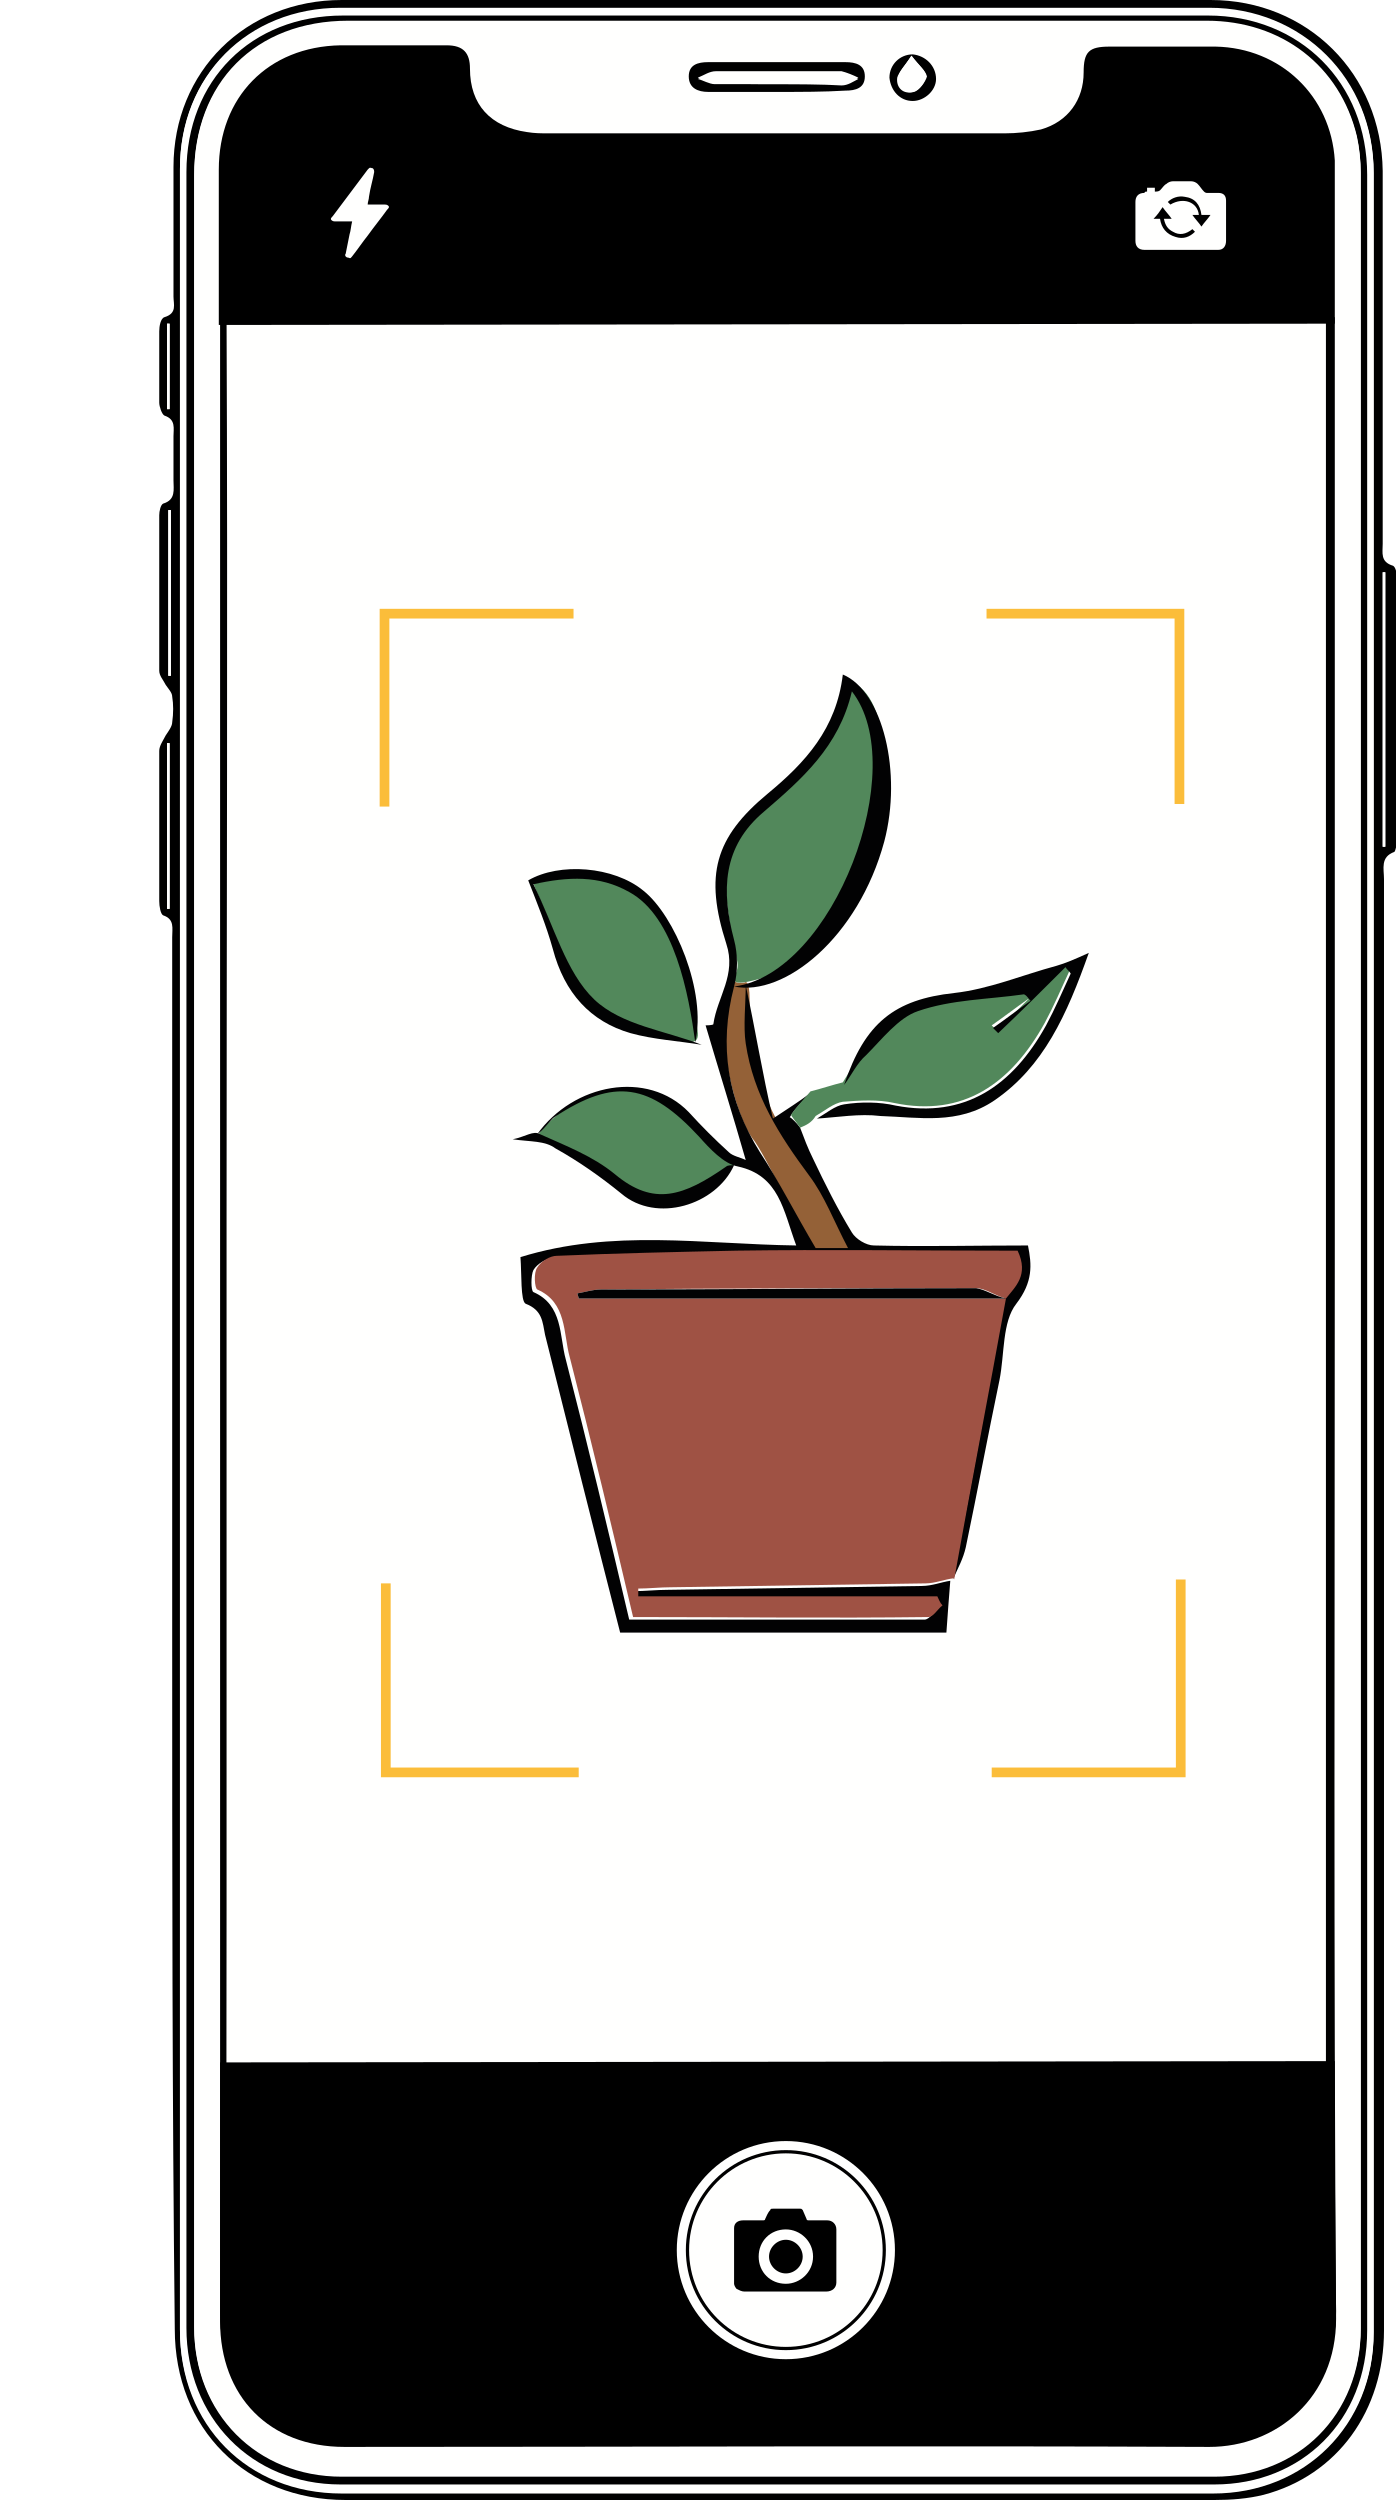
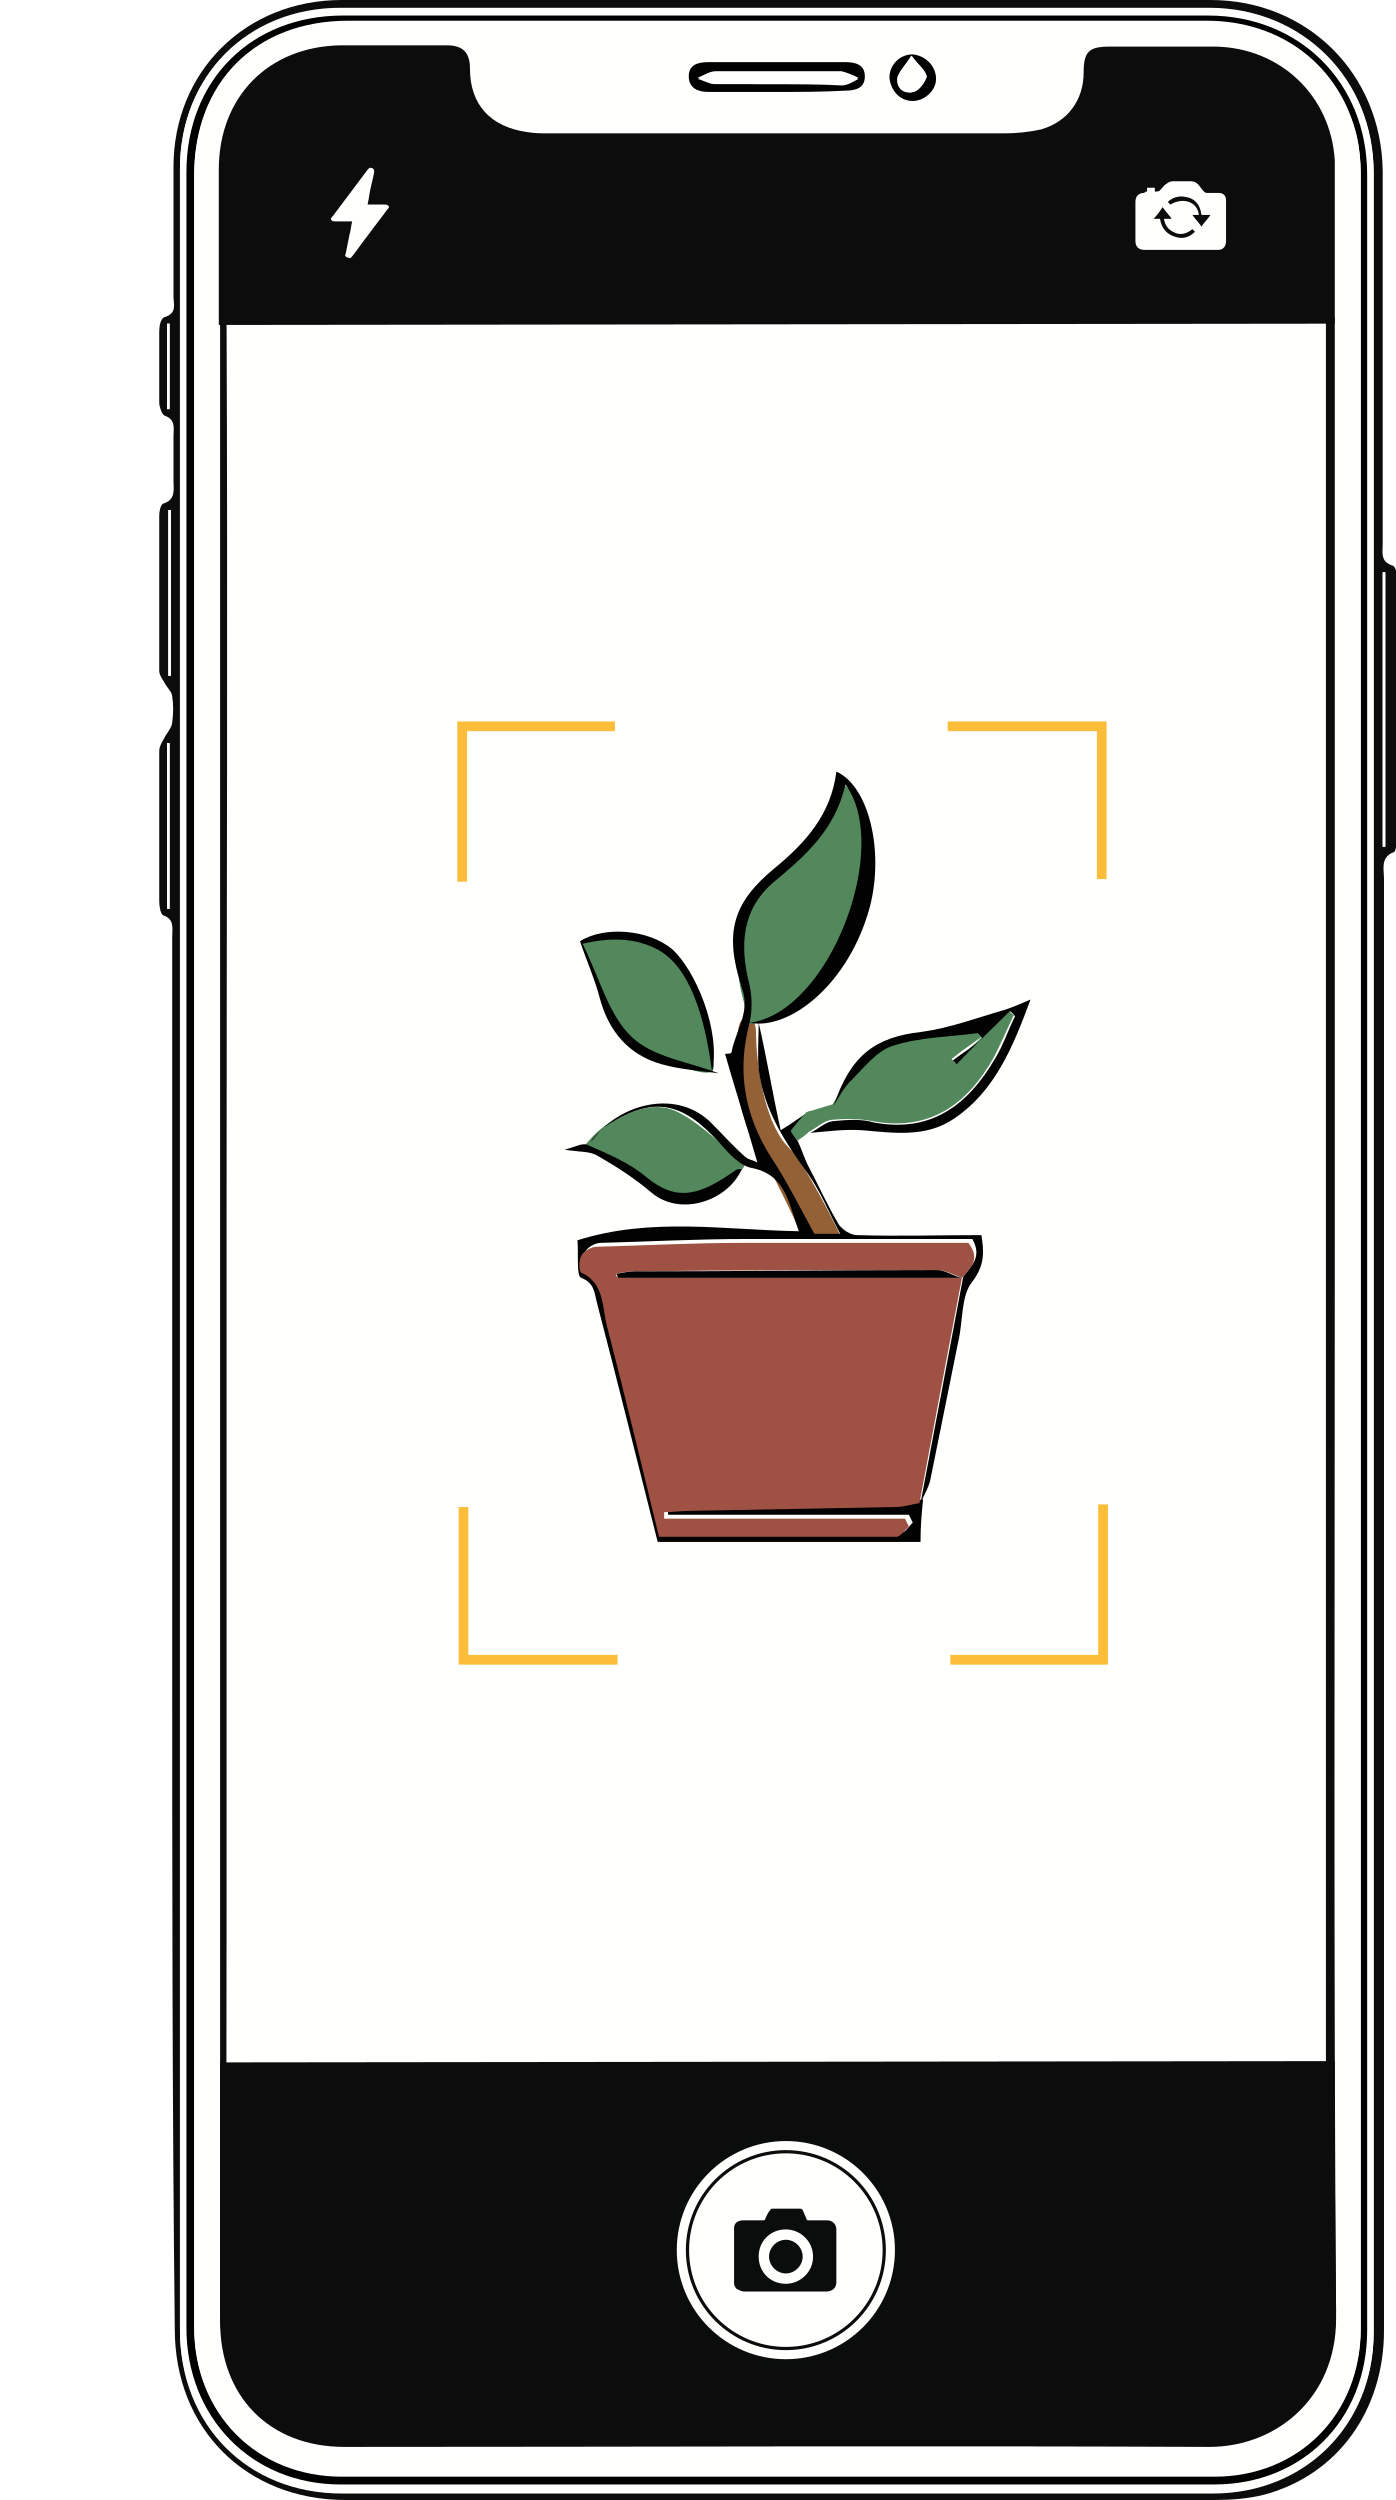
<svg xmlns="http://www.w3.org/2000/svg" version="1.1" x="0px" y="0px" viewBox="0 0 107.8 193.1" style="enable-background:new 0 0 107.8 193.1;" xml:space="preserve">
  <style type="text/css">
- 	.st0{fill:#FFFFFE;}
- 	.st1{fill:#946137;}
- 	.st2{fill:#52885B;}
- 	.st3{fill:#020203;}
- 	.st4{fill:#9F5244;}
- 	.st5{fill:#FFFFFE;stroke:#000000;stroke-width:0.75;stroke-miterlimit:10;}
- 	.st6{fill:none;stroke:#FBBD3A;stroke-width:0.75;stroke-miterlimit:10;}
- 	.st7{fill:#FFFFFE;stroke:#000000;stroke-width:0.25;stroke-miterlimit:10;}
+ 	.st0{fill:#0C0C0C;}
+ 	.st1{fill:#FFFFFE;}
+ 	.st2{fill:#946137;}
+ 	.st3{fill:#52885B;}
+ 	.st4{fill:#020203;}
+ 	.st5{fill:#9F5244;}
+ 	.st6{fill:#FFFFFE;stroke:#0B0C0C;stroke-width:0.75;stroke-miterlimit:10;}
+ 	.st7{fill:none;stroke:#FBBD3A;stroke-width:0.75;stroke-miterlimit:10;}
+ 	.st8{fill:#FFFFFE;stroke:#0B0C0C;stroke-width:0.25;stroke-miterlimit:10;}
+ 	.st9{fill:#0B0C0C;}
</style>
  <g id="Layer_2">
    <g>
-       <path d="M13.3,126.6c0-18.1,0-36.1,0-54.2c0-0.7,0.2-1.4-0.7-1.7c-0.2-0.1-0.3-0.7-0.3-1.1c0-3.9,0-7.8,0-11.6    c0-0.4,0.3-0.8,0.5-1.2c0.2-0.3,0.5-0.7,0.5-1c0.1-0.7,0.1-1.4,0-2c0-0.3-0.3-0.6-0.5-0.9c-0.2-0.4-0.5-0.7-0.5-1.1c0-4,0-8,0-12    c0-0.3,0.1-0.8,0.3-0.9c1-0.3,0.8-1.1,0.8-1.8c0-1.1,0-2.2,0-3.4c0-0.6,0.2-1.3-0.7-1.6c-0.2-0.1-0.4-0.7-0.4-1c0-1.8,0-3.7,0-5.5    c0-0.4,0.1-1,0.4-1.1c1-0.3,0.7-1,0.7-1.6c0-3.3,0-6.6,0-10c0-7.4,5.6-12.9,13-12.9c22.4,0,44.8,0,67.1,0    c7.5,0,13.2,5.7,13.3,13.2c0,9.6,0,19.2,0,28.8c0,0.7-0.2,1.4,0.8,1.7c0.2,0.1,0.3,0.6,0.3,0.9c0,6.8,0,13.5,0,20.3    c0,0.3-0.1,0.8-0.2,0.9c-1.1,0.4-0.8,1.3-0.8,2.1c0,37.4,0,74.7,0,112.1c0,6.2-3.6,11.2-9.3,12.7c-1.2,0.3-2.5,0.4-3.8,0.4    c-22.4,0-44.8,0-67.1,0c-7.7,0-13.2-5.5-13.2-13.2C13.3,162.1,13.3,144.4,13.3,126.6z M13.9,96.5c0,27.8,0,55.6,0,83.4    c0,7.3,5.3,12.6,12.5,12.6c22.4,0,44.8,0,67.3,0c7.1,0,12.4-5.3,12.4-12.4c0-55.6,0-111.2,0-166.8c0-7.2-5.5-12.7-12.7-12.7    c-22.4,0-44.8,0-67.1,0c-7.2,0-12.4,5.3-12.4,12.4C13.9,40.9,13.9,68.7,13.9,96.5z M107,44.2c-0.1,0-0.1,0-0.2,0    c0,7.1,0,14.1,0,21.2c0.1,0,0.1,0,0.2,0C107,58.3,107,51.2,107,44.2z M12.9,70.2c0.1,0,0.1,0,0.2,0c0-4.3,0-8.5,0-12.8    c-0.1,0-0.1,0-0.2,0C12.9,61.7,12.9,65.9,12.9,70.2z M13.2,39.4c-0.1,0-0.2,0-0.2,0c0,4.3,0,8.5,0,12.8c0.1,0,0.2,0,0.2,0    C13.2,47.9,13.2,43.7,13.2,39.4z M12.9,31.6c0.1,0,0.2,0,0.2,0c0-2.2,0-4.4,0-6.6c-0.1,0-0.2,0-0.2,0    C12.9,27.2,12.9,29.4,12.9,31.6z" />
-       <path class="st0" d="M13.9,96.5c0-27.8,0-55.6,0-83.4c0-7.2,5.2-12.4,12.4-12.4c22.4,0,44.8,0,67.1,0c7.2,0,12.7,5.5,12.7,12.7    c0,55.6,0,111.2,0,166.8c0,7.1-5.3,12.4-12.4,12.4c-22.4,0-44.8,0-67.3,0c-7.3,0-12.5-5.3-12.5-12.6    C13.9,152.1,13.9,124.3,13.9,96.5z M14.4,96.5c0,27.8,0,55.5,0,83.3c0,7,5,12.1,11.9,12.1c22.5,0,45,0,67.5,0    c6.9,0,11.8-5.1,11.8-11.9c0-55.5,0-111,0-166.5c0-7.1-5.2-12.3-12.3-12.3c-22.3,0-44.5,0-66.8,0c-7.1,0-12.1,5-12.1,12.1    C14.4,41,14.4,68.8,14.4,96.5z" />
-       <path class="st0" d="M107,44.2c0,7.1,0,14.1,0,21.2c-0.1,0-0.1,0-0.2,0c0-7.1,0-14.1,0-21.2C106.9,44.2,107,44.2,107,44.2z" />
-       <path class="st0" d="M12.9,70.2c0-4.3,0-8.5,0-12.8c0.1,0,0.1,0,0.2,0c0,4.3,0,8.5,0,12.8C13.1,70.2,13,70.2,12.9,70.2z" />
-       <path class="st0" d="M13.2,39.4c0,4.3,0,8.5,0,12.8c-0.1,0-0.2,0-0.2,0c0-4.3,0-8.5,0-12.8C13,39.4,13.1,39.4,13.2,39.4z" />
-       <path class="st0" d="M12.9,31.6c0-2.2,0-4.4,0-6.6c0.1,0,0.2,0,0.2,0c0,2.2,0,4.4,0,6.6C13.1,31.6,13,31.6,12.9,31.6z" />
+       <path class="st0" d="M13.3,126.6c0-18.1,0-36.1,0-54.2c0-0.7,0.2-1.4-0.7-1.7c-0.2-0.1-0.3-0.7-0.3-1.1c0-3.9,0-7.8,0-11.6    c0-0.4,0.3-0.8,0.5-1.2c0.2-0.3,0.5-0.7,0.5-1c0.1-0.7,0.1-1.4,0-2c0-0.3-0.3-0.6-0.5-0.9c-0.2-0.4-0.5-0.7-0.5-1.1c0-4,0-8,0-12    c0-0.3,0.1-0.8,0.3-0.9c1-0.3,0.8-1.1,0.8-1.8c0-1.1,0-2.2,0-3.4c0-0.6,0.2-1.3-0.7-1.6c-0.2-0.1-0.4-0.7-0.4-1c0-1.8,0-3.7,0-5.5    c0-0.4,0.1-1,0.4-1.1c1-0.3,0.7-1,0.7-1.6c0-3.3,0-6.6,0-10c0-7.4,5.6-12.9,13-12.9c22.4,0,44.8,0,67.1,0    c7.5,0,13.2,5.7,13.3,13.2c0,9.6,0,19.2,0,28.8c0,0.7-0.2,1.4,0.8,1.7c0.2,0.1,0.3,0.6,0.3,0.9c0,6.8,0,13.5,0,20.3    c0,0.3-0.1,0.8-0.2,0.9c-1.1,0.4-0.8,1.3-0.8,2.1c0,37.4,0,74.7,0,112.1c0,6.2-3.6,11.2-9.3,12.7c-1.2,0.3-2.5,0.4-3.8,0.4    c-22.4,0-44.8,0-67.1,0c-7.7,0-13.2-5.5-13.2-13.2C13.3,162.1,13.3,144.4,13.3,126.6z M13.9,96.5c0,27.8,0,55.6,0,83.4    c0,7.3,5.3,12.6,12.5,12.6c22.4,0,44.8,0,67.3,0c7.1,0,12.4-5.3,12.4-12.4c0-55.6,0-111.2,0-166.8c0-7.2-5.5-12.7-12.7-12.7    c-22.4,0-44.8,0-67.1,0c-7.2,0-12.4,5.3-12.4,12.4C13.9,40.9,13.9,68.7,13.9,96.5z M107,44.2c-0.1,0-0.1,0-0.2,0    c0,7.1,0,14.1,0,21.2c0.1,0,0.1,0,0.2,0C107,58.3,107,51.2,107,44.2z M12.9,70.2c0.1,0,0.1,0,0.2,0c0-4.3,0-8.5,0-12.8    c-0.1,0-0.1,0-0.2,0C12.9,61.7,12.9,65.9,12.9,70.2z M13.2,39.4c-0.1,0-0.2,0-0.2,0c0,4.3,0,8.5,0,12.8c0.1,0,0.2,0,0.2,0    C13.2,47.9,13.2,43.7,13.2,39.4z M12.9,31.6c0.1,0,0.2,0,0.2,0c0-2.2,0-4.4,0-6.6c-0.1,0-0.2,0-0.2,0    C12.9,27.2,12.9,29.4,12.9,31.6z" />
+       <path class="st1" d="M13.9,96.5c0-27.8,0-55.6,0-83.4c0-7.2,5.2-12.4,12.4-12.4c22.4,0,44.8,0,67.1,0c7.2,0,12.7,5.5,12.7,12.7    c0,55.6,0,111.2,0,166.8c0,7.1-5.3,12.4-12.4,12.4c-22.4,0-44.8,0-67.3,0c-7.3,0-12.5-5.3-12.5-12.6    C13.9,152.1,13.9,124.3,13.9,96.5z M14.4,96.5c0,27.8,0,55.5,0,83.3c0,7,5,12.1,11.9,12.1c22.5,0,45,0,67.5,0    c6.9,0,11.8-5.1,11.8-11.9c0-55.5,0-111,0-166.5c0-7.1-5.2-12.3-12.3-12.3c-22.3,0-44.5,0-66.8,0c-7.1,0-12.1,5-12.1,12.1    C14.4,41,14.4,68.8,14.4,96.5z" />
+       <path class="st1" d="M107,44.2c0,7.1,0,14.1,0,21.2c-0.1,0-0.1,0-0.2,0c0-7.1,0-14.1,0-21.2C106.9,44.2,107,44.2,107,44.2z" />
+       <path class="st1" d="M12.9,70.2c0-4.3,0-8.5,0-12.8c0.1,0,0.1,0,0.2,0c0,4.3,0,8.5,0,12.8C13.1,70.2,13,70.2,12.9,70.2z" />
+       <path class="st1" d="M13.2,39.4c0,4.3,0,8.5,0,12.8c-0.1,0-0.2,0-0.2,0c0-4.3,0-8.5,0-12.8C13,39.4,13.1,39.4,13.2,39.4z" />
+       <path class="st1" d="M12.9,31.6c0-2.2,0-4.4,0-6.6c0.1,0,0.2,0,0.2,0c0,2.2,0,4.4,0,6.6C13.1,31.6,13,31.6,12.9,31.6z" />
      <path d="M14.4,96.5c0-27.7,0-55.5,0-83.2c0-7.1,5-12.1,12.1-12.1c22.3,0,44.5,0,66.8,0c7.1,0,12.3,5.2,12.3,12.3    c0,55.5,0,111,0,166.5c0,6.9-5,11.9-11.8,11.9c-22.5,0-45,0-67.5,0c-6.9,0-11.9-5.2-11.9-12.1C14.4,152,14.4,124.3,14.4,96.5z     M15,96.5c0,27.8,0,55.5,0,83.3c0,6.6,4.8,11.5,11.4,11.5c22.5,0,44.9,0,67.4,0c6.5,0,11.3-4.8,11.3-11.4c0-55.5,0-111,0-166.5    c0-0.9-0.1-1.9-0.3-2.8c-1.3-5.4-5.8-8.8-11.6-8.9c-22.1,0-44.2,0-66.3,0C19.7,1.7,15,6.5,15,13.6C15,41.2,15,68.9,15,96.5z" />
-       <path class="st0" d="M15,96.5c0-27.7,0-55.3,0-83c0-7.1,4.7-11.9,11.9-11.9c22.1,0,44.2,0,66.3,0c5.8,0,10.3,3.5,11.6,8.9    c0.2,0.9,0.3,1.9,0.3,2.8c0,55.5,0,111,0,166.5c0,6.5-4.8,11.4-11.3,11.4c-22.5,0-44.9,0-67.4,0c-6.6,0-11.4-4.9-11.4-11.5    C15,152.1,15,124.3,15,96.5z M103.1,96.7c0-27.5,0-55.1,0-82.6c0-0.6,0-1.2,0-1.8c-0.3-5-4.2-8.7-9.2-8.8c-2.7,0-5.4,0-8.2,0    c-1.5,0-1.9,0.4-2,2c0,2.2-1.2,3.9-3.3,4.4c-0.9,0.2-1.9,0.3-2.8,0.3c-11.7,0-23.5,0-35.2,0c-0.6,0-1.1,0-1.7-0.1    c-2.8-0.3-4.4-2-4.4-4.9c0-1.3-0.5-1.8-1.8-1.8c-2.7,0-5.4,0-8.2,0c-5.6,0.1-9.4,4-9.4,9.6c0,55.5,0,111.1,0,166.6    c0,5.8,3.8,9.7,9.6,9.7c22.3,0,44.5,0,66.8,0c5.2,0,9.8-3.7,9.8-9.9C103,152.1,103.1,124.4,103.1,96.7z M60.1,7.1    c1.8,0,3.5,0,5.3,0c0.8,0,1.5-0.2,1.5-1.1c0-0.9-0.7-1.1-1.5-1.1c-3.5,0-7.1,0-10.6,0c-0.8,0-1.5,0.2-1.5,1.1    c0,0.9,0.7,1.2,1.5,1.2C56.5,7.1,58.3,7.1,60.1,7.1z M72.3,6.1c0-0.9-0.8-1.8-1.7-1.8c-1,0-1.9,0.7-1.8,1.8c0,1,0.8,1.7,1.8,1.8    C71.4,7.8,72.2,7,72.3,6.1z" />
-       <path d="M103.1,24.5c0,23.9,0,47.8,0,71.7c0,27.6-0.1,55.3,0.1,82.9c0,6.1-4.6,9.9-9.8,9.9c-22.3-0.1-44.5,0-66.8,0    c-5.8,0-9.6-3.9-9.6-9.7c0-51.5,0-103,0-154.5 M17.5,24.6c0.1,23.2,0,46.5,0,69.7c0,27.2,0,54.4,0,81.6c0,4.9,3.7,8.6,8.6,8.6    c22.6,0,45.2,0,67.7,0c4.9,0,8.6-3.7,8.6-8.5c0-54.3,0-108.7,0-163c0-5.2-3.7-8.8-9-8.8c-2.5,0-5,0-7.4,0c-1.5,0-1.7,0.2-1.7,1.6    c0,2.1-1,3.6-3,4.4c-1.1,0.4-2.4,0.6-3.6,0.6c-11.8,0-23.7,0-35.5,0c-0.8,0-1.5-0.1-2.3-0.2c-2.7-0.5-4.4-2.4-4.3-5.1    c0-1-0.4-1.4-1.4-1.4c-2.4,0-4.9,0.1-7.3,0c-5.1-0.1-9.5,3.2-9.4,9.2C17.5,17.1,17.5,20.9,17.5,24.6" />
+       <path class="st1" d="M15,96.5c0-27.7,0-55.3,0-83c0-7.1,4.7-11.9,11.9-11.9c22.1,0,44.2,0,66.3,0c5.8,0,10.3,3.5,11.6,8.9    c0.2,0.9,0.3,1.9,0.3,2.8c0,55.5,0,111,0,166.5c0,6.5-4.8,11.4-11.3,11.4c-22.5,0-44.9,0-67.4,0c-6.6,0-11.4-4.9-11.4-11.5    C15,152.1,15,124.3,15,96.5z M103.1,96.7c0-27.5,0-55.1,0-82.6c0-0.6,0-1.2,0-1.8c-0.3-5-4.2-8.7-9.2-8.8c-2.7,0-5.4,0-8.2,0    c-1.5,0-1.9,0.4-2,2c0,2.2-1.2,3.9-3.3,4.4c-0.9,0.2-1.9,0.3-2.8,0.3c-11.7,0-23.5,0-35.2,0c-0.6,0-1.1,0-1.7-0.1    c-2.8-0.3-4.4-2-4.4-4.9c0-1.3-0.5-1.8-1.8-1.8c-2.7,0-5.4,0-8.2,0c-5.6,0.1-9.4,4-9.4,9.6c0,55.5,0,111.1,0,166.6    c0,5.8,3.8,9.7,9.6,9.7c22.3,0,44.5,0,66.8,0c5.2,0,9.8-3.7,9.8-9.9C103,152.1,103.1,124.4,103.1,96.7z M60.1,7.1    c1.8,0,3.5,0,5.3,0c0.8,0,1.5-0.2,1.5-1.1c0-0.9-0.7-1.1-1.5-1.1c-3.5,0-7.1,0-10.6,0c-0.8,0-1.5,0.2-1.5,1.1    c0,0.9,0.7,1.2,1.5,1.2C56.5,7.1,58.3,7.1,60.1,7.1z M72.3,6.1c0-0.9-0.8-1.8-1.7-1.8c-1,0-1.9,0.7-1.8,1.8c0,1,0.8,1.7,1.8,1.8    C71.4,7.8,72.2,7,72.3,6.1z" />
+       <path class="st0" d="M103.1,24.5c0,23.9,0,47.8,0,71.7c0,27.6-0.1,55.3,0.1,82.9c0,6.1-4.6,9.9-9.8,9.9c-22.3-0.1-44.5,0-66.8,0    c-5.8,0-9.6-3.9-9.6-9.7c0-51.5,0-103,0-154.5 M17.5,24.6c0.1,23.2,0,46.5,0,69.7c0,27.2,0,54.4,0,81.6c0,4.9,3.7,8.6,8.6,8.6    c22.6,0,45.2,0,67.7,0c4.9,0,8.6-3.7,8.6-8.5c0-54.3,0-108.7,0-163c0-5.2-3.7-8.8-9-8.8c-2.5,0-5,0-7.4,0c-1.5,0-1.7,0.2-1.7,1.6    c0,2.1-1,3.6-3,4.4c-1.1,0.4-2.4,0.6-3.6,0.6c-11.8,0-23.7,0-35.5,0c-0.8,0-1.5-0.1-2.3-0.2c-2.7-0.5-4.4-2.4-4.3-5.1    c0-1-0.4-1.4-1.4-1.4c-2.4,0-4.9,0.1-7.3,0c-5.1-0.1-9.5,3.2-9.4,9.2C17.5,17.1,17.5,20.9,17.5,24.6" />
      <path d="M60.1,7.1c-1.8,0-3.6,0-5.4,0c-0.8,0-1.5-0.3-1.5-1.2c0-0.9,0.7-1.1,1.5-1.1c3.5,0,7.1,0,10.6,0c0.8,0,1.5,0.2,1.5,1.1    c0,0.9-0.7,1.1-1.5,1.1C63.6,7.1,61.9,7.1,60.1,7.1z M60,6.5c1.7,0,3.4,0,5,0c0.4,0,0.8-0.3,1.3-0.5c-0.4-0.2-0.9-0.4-1.3-0.5    c-3.2,0-6.5,0-9.7,0c-0.5,0-0.9,0.3-1.4,0.5c0.4,0.2,0.9,0.4,1.3,0.4C56.8,6.5,58.4,6.5,60,6.5z" />
      <path d="M72.3,6.1c0,0.9-0.9,1.7-1.8,1.7c-1,0-1.7-0.8-1.8-1.8c0-1,0.8-1.8,1.8-1.8C71.5,4.3,72.3,5.1,72.3,6.1z M70.4,4.3    c-0.5,0.8-1,1.2-1,1.7c-0.1,0.7,0.5,1.3,1.2,1.1c0.4-0.1,0.9-0.8,1-1.2C71.5,5.5,71,5.1,70.4,4.3z" />
-       <path class="st0" d="M17.6,96.1c0-27.5,0.1-55.1-0.1-82.6c0-6.1,4.4-9.5,9.4-9.3c2.4,0.1,4.9,0,7.3,0c1,0,1.4,0.3,1.4,1.4    c0,2.7,1.6,4.7,4.3,5.2c0.7,0.1,1.5,0.2,2.3,0.2c11.8,0,23.7,0,35.5,0c1.2,0,2.5-0.2,3.6-0.7c2-0.8,3-2.3,3-4.5    c0-1.5,0.2-1.6,1.7-1.6c2.5,0,5,0,7.4,0c5.3,0,9,3.7,9,9c0,55.4,0,110.9,0,166.3c0,4.9-3.7,8.6-8.6,8.6c-22.6,0-45.2,0-67.7,0    c-4.9,0-8.6-3.8-8.6-8.8C17.5,151.6,17.6,123.8,17.6,96.1z" />
-       <path class="st0" d="M60,6.5c-1.6,0-3.2,0-4.8,0c-0.4,0-0.9-0.3-1.3-0.4c0.5-0.2,0.9-0.5,1.4-0.5c3.2,0,6.5,0,9.7,0    c0.4,0,0.9,0.3,1.3,0.5c-0.4,0.2-0.8,0.5-1.3,0.5C63.3,6.5,61.6,6.5,60,6.5z" />
-       <path class="st0" d="M70.4,4.3c0.6,0.8,1.2,1.2,1.1,1.6c0,0.4-0.5,1.1-1,1.2c-0.7,0.2-1.3-0.3-1.2-1.1C69.4,5.6,69.9,5.1,70.4,4.3    z" />
+       <path class="st1" d="M17.6,96.1c0-27.5,0.1-55.1-0.1-82.6c0-6.1,4.4-9.5,9.4-9.3c2.4,0.1,4.9,0,7.3,0c1,0,1.4,0.3,1.4,1.4    c0,2.7,1.6,4.7,4.3,5.2c0.7,0.1,1.5,0.2,2.3,0.2c11.8,0,23.7,0,35.5,0c1.2,0,2.5-0.2,3.6-0.7c2-0.8,3-2.3,3-4.5    c0-1.5,0.2-1.6,1.7-1.6c2.5,0,5,0,7.4,0c5.3,0,9,3.7,9,9c0,55.4,0,110.9,0,166.3c0,4.9-3.7,8.6-8.6,8.6c-22.6,0-45.2,0-67.7,0    c-4.9,0-8.6-3.8-8.6-8.8C17.5,151.6,17.6,123.8,17.6,96.1z" />
+       <path class="st1" d="M60,6.5c-1.6,0-3.2,0-4.8,0c-0.4,0-0.9-0.3-1.3-0.4c0.5-0.2,0.9-0.5,1.4-0.5c3.2,0,6.5,0,9.7,0    c0.4,0,0.9,0.3,1.3,0.5c-0.4,0.2-0.8,0.5-1.3,0.5C63.3,6.5,61.6,6.5,60,6.5z" />
+       <path class="st1" d="M70.4,4.3c0.6,0.8,1.2,1.2,1.1,1.6c0,0.4-0.5,1.1-1,1.2c-0.7,0.2-1.3-0.3-1.2-1.1C69.4,5.6,69.9,5.1,70.4,4.3    z" />
    </g>
  </g>
  <g id="Layer_3">
-     <path d="M16.9,25.1c0-4,0-8,0-12c0-5.6,3.8-9.5,9.4-9.6c2.7,0,5.4,0,8.2,0c1.3,0,1.8,0.6,1.8,1.8c0,2.8,1.6,4.5,4.4,4.9   c0.6,0.1,1.1,0.1,1.7,0.1c11.7,0,23.5,0,35.2,0c0.9,0,1.9-0.1,2.8-0.3c2.1-0.6,3.3-2.3,3.3-4.4c0-1.6,0.4-2,2-2c2.7,0,5.4,0,8.2,0   c5,0.1,8.9,3.8,9.2,8.8c0,0.6,0,1.2,0,1.8c0,3.6,0,7.2,0,10.8" />
+     <path class="st0" d="M16.9,25.1c0-4,0-8,0-12c0-5.6,3.8-9.5,9.4-9.6c2.7,0,5.4,0,8.2,0c1.3,0,1.8,0.6,1.8,1.8   c0,2.8,1.6,4.5,4.4,4.9c0.6,0.1,1.1,0.1,1.7,0.1c11.7,0,23.5,0,35.2,0c0.9,0,1.9-0.1,2.8-0.3c2.1-0.6,3.3-2.3,3.3-4.4   c0-1.6,0.4-2,2-2c2.7,0,5.4,0,8.2,0c5,0.1,8.9,3.8,9.2,8.8c0,0.6,0,1.2,0,1.8c0,3.6,0,7.2,0,10.8" />
    <g>
-       <path class="st0" d="M27.2,17.1c-0.1,0-0.1,0-0.1,0c-0.4,0-0.8,0-1.2,0c-0.1,0-0.2,0-0.3-0.1c-0.1-0.1,0-0.2,0.1-0.3    c0.9-1.2,1.8-2.4,2.7-3.6c0,0,0.1-0.1,0.1-0.1c0.1-0.1,0.2,0,0.3,0c0.1,0.1,0.1,0.2,0.1,0.3c-0.1,0.6-0.3,1.2-0.4,1.9    c0,0.2-0.1,0.4-0.1,0.6c0.3,0,0.6,0,0.9,0c0.1,0,0.3,0,0.4,0c0.1,0,0.2,0,0.3,0.1c0.1,0.1,0,0.2-0.1,0.3c-0.5,0.7-1,1.3-1.5,2    c-0.4,0.5-0.8,1.1-1.2,1.6c-0.1,0.1-0.1,0.2-0.3,0.1c-0.2,0-0.3-0.2-0.2-0.3c0.1-0.5,0.2-1,0.3-1.5C27.1,17.8,27.1,17.5,27.2,17.1    z" />
+       <path class="st1" d="M27.2,17.1c-0.1,0-0.1,0-0.1,0c-0.4,0-0.8,0-1.2,0c-0.1,0-0.2,0-0.3-0.1c-0.1-0.1,0-0.2,0.1-0.3    c0.9-1.2,1.8-2.4,2.7-3.6c0,0,0.1-0.1,0.1-0.1c0.1-0.1,0.2,0,0.3,0c0.1,0.1,0.1,0.2,0.1,0.3c-0.1,0.6-0.3,1.2-0.4,1.9    c0,0.2-0.1,0.4-0.1,0.6c0.3,0,0.6,0,0.9,0c0.1,0,0.3,0,0.4,0c0.1,0,0.2,0,0.3,0.1c0.1,0.1,0,0.2-0.1,0.3c-0.5,0.7-1,1.3-1.5,2    c-0.4,0.5-0.8,1.1-1.2,1.6c-0.1,0.1-0.1,0.2-0.3,0.1c-0.2,0-0.3-0.2-0.2-0.3c0.1-0.5,0.2-1,0.3-1.5C27.1,17.8,27.1,17.5,27.2,17.1    z" />
    </g>
    <g>
-       <path class="st0" d="M88.6,14.8c0-0.1,0-0.2,0-0.3c0.2,0,0.4,0,0.6,0c0,0.1,0,0.2,0,0.3c0.1,0,0.3,0,0.4-0.1    c0.2-0.2,0.3-0.4,0.5-0.5c0.1-0.1,0.3-0.2,0.5-0.2c0.5,0,0.9,0,1.4,0c0.2,0,0.4,0.1,0.5,0.2c0.2,0.2,0.3,0.4,0.5,0.6    c0,0,0.1,0.1,0.2,0.1c0.3,0,0.6,0,0.9,0c0.4,0,0.6,0.2,0.6,0.6c0,1,0,2.1,0,3.1c0,0.4-0.2,0.7-0.6,0.7c-1.9,0-3.8,0-5.7,0    c-0.5,0-0.7-0.3-0.7-0.7c0-1,0-2,0-3c0-0.4,0.2-0.7,0.7-0.7C88.4,14.8,88.5,14.8,88.6,14.8z M92.8,16.6c-0.1-0.8-0.5-1.3-1.3-1.4    c-0.5-0.1-1,0.1-1.3,0.4c0.1,0.1,0.1,0.1,0.2,0.2c1-0.6,2.1-0.2,2.2,0.8c-0.2,0-0.3,0-0.5,0c0.2,0.3,0.5,0.6,0.7,0.9    c0.2-0.3,0.5-0.6,0.7-0.9C93.2,16.6,93,16.6,92.8,16.6z M90.5,16.9c-0.2-0.3-0.5-0.6-0.7-0.9c-0.2,0.3-0.4,0.6-0.7,0.9    c0.2,0,0.4,0,0.5,0c0.1,0.7,0.5,1.2,1.2,1.4c0.6,0.2,1.1,0,1.5-0.4c-0.1-0.1-0.1-0.1-0.2-0.2c-0.5,0.4-1,0.5-1.5,0.2    c-0.4-0.2-0.6-0.5-0.7-1C90.1,16.9,90.3,16.9,90.5,16.9z" />
+       <path class="st1" d="M88.6,14.8c0-0.1,0-0.2,0-0.3c0.2,0,0.4,0,0.6,0c0,0.1,0,0.2,0,0.3c0.1,0,0.3,0,0.4-0.1    c0.2-0.2,0.3-0.4,0.5-0.5c0.1-0.1,0.3-0.2,0.5-0.2c0.5,0,0.9,0,1.4,0c0.2,0,0.4,0.1,0.5,0.2c0.2,0.2,0.3,0.4,0.5,0.6    c0,0,0.1,0.1,0.2,0.1c0.3,0,0.6,0,0.9,0c0.4,0,0.6,0.2,0.6,0.6c0,1,0,2.1,0,3.1c0,0.4-0.2,0.7-0.6,0.7c-1.9,0-3.8,0-5.7,0    c-0.5,0-0.7-0.3-0.7-0.7c0-1,0-2,0-3c0-0.4,0.2-0.7,0.7-0.7C88.4,14.8,88.5,14.8,88.6,14.8z M92.8,16.6c-0.1-0.8-0.5-1.3-1.3-1.4    c-0.5-0.1-1,0.1-1.3,0.4c0.1,0.1,0.1,0.1,0.2,0.2c1-0.6,2.1-0.2,2.2,0.8c-0.2,0-0.3,0-0.5,0c0.2,0.3,0.5,0.6,0.7,0.9    c0.2-0.3,0.5-0.6,0.7-0.9C93.2,16.6,93,16.6,92.8,16.6z M90.5,16.9c-0.2-0.3-0.5-0.6-0.7-0.9c-0.2,0.3-0.4,0.6-0.7,0.9    c0.2,0,0.4,0,0.5,0c0.1,0.7,0.5,1.2,1.2,1.4c0.6,0.2,1.1,0,1.5-0.4c-0.1-0.1-0.1-0.1-0.2-0.2c-0.5,0.4-1,0.5-1.5,0.2    c-0.4-0.2-0.6-0.5-0.7-1C90.1,16.9,90.3,16.9,90.5,16.9z" />
    </g>
-     <path d="M0,165.9c0-0.3,0-0.5,0-0.8 M103.1,159.2c0,6.4,0,12.9,0.1,19.3c0,6.1-4.6,9.9-9.8,9.9c-22.3-0.1-44.5,0-66.8,0   c-5.8,0-9.6-3.9-9.6-9.7c0-6.5,0-12.9,0-19.4" />
+     <path class="st0" d="M0,165.9c0-0.3,0-0.5,0-0.8 M103.1,159.2c0,6.4,0,12.9,0.1,19.3c0,6.1-4.6,9.9-9.8,9.9   c-22.3-0.1-44.5,0-66.8,0c-5.8,0-9.6-3.9-9.6-9.7c0-6.5,0-12.9,0-19.4" />
  </g>
  <g id="Layer_1">
    <g>
-       <path class="st1" d="M62.2,95.9c0-0.2-3.1-6.8-4.1-8c-1-1.3-2.5-6.1-2.1-9.6c0.4-3.4,0.7-2.6,0.7-2.6s0,0.3,0.8,0.2    c0,0,0.4-0.4,0.4,1.3c0,1.7,0.5,8.8,3.7,11.2c2.1,3,4.5,8,4.5,8s-3.4,0.4-3.6,0C62.2,95.9,62.2,95.9,62.2,95.9z" />
-       <path class="st2" d="M41.6,87.7c-0.2,0,1.2-1.6,2.2-2.1c1-0.5,3.6-2.2,6.1-1.3c2.4,0.8,6.5,5,6.8,5.3c0.3,0.3-0.4,0.8-1.3,1.5    c-0.9,0.6-4.9,2.8-6.5,1.6C47.3,91.2,42.3,87.7,41.6,87.7z" />
+       <path class="st2" d="M61.8,95.2c0-0.2-2.5-5.4-3.3-6.5c-0.8-1-2-4.9-1.7-7.7c0.3-2.8,0.6-2.1,0.6-2.1s0,0.2,0.7,0.1    c0,0,0.3-0.3,0.3,1c0,1.3,0.4,7,2.9,9c1.7,2.4,3.6,6.4,3.6,6.4s-2.7,0.4-2.9,0C61.8,95.2,61.8,95.2,61.8,95.2z" />
+       <path class="st3" d="M45.2,88.5c-0.1,0,1-1.3,1.8-1.7c0.8-0.4,2.9-1.8,4.9-1.1s5.2,4,5.5,4.2s-0.3,0.7-1.1,1.2    c-0.7,0.5-4,2.3-5.2,1.3C49.8,91.4,45.8,88.6,45.2,88.5z" />
      <g>
-         <path class="st2" d="M59.7,75.3c0.2-0.1,5.2-2.1,7.2-7.8s2-13.2-0.9-14.7c0,0-1.8,4.1-3.3,5.6c-1.5,1.5-4.5,3.8-5.9,6.2     c-1.4,2.5-0.5,5.6-0.4,7.1c0.1,1.5,0.8,2.5,0.5,3.3C56.6,75.8,56.2,76.4,59.7,75.3z" />
-         <path class="st2" d="M42.6,67.8c0,0,3-1.4,6.1,0.6c3.1,2,4.7,7.7,5,10.2c0.2,1.4,1,2.7-2.8,1.3c-3.8-1.4-5.4-2.2-6.4-4.1     c-1-1.8-3-6.9-3.2-7.3c-0.2-0.4,0.1-0.6,0.1-0.6L42.6,67.8z" />
-         <path class="st3" d="M61.8,87.1c0.3,0.8,0.6,1.6,1,2.4c0.9,1.9,1.9,3.9,3,5.7c0.3,0.5,1.1,1,1.7,1c3.9,0.1,7.9,0,11.9,0     c0.3,1.5,0.4,2.8-0.9,4.5c-1.1,1.4-0.9,3.9-1.3,5.9c-0.9,4.3-1.7,8.6-2.6,12.9c-0.2,0.9-0.6,1.6-1,2.5c1.4-7.2,2.7-14.5,4-21.7     l-0.1,0.1c0.8-1,1.9-1.9,0.8-3.6c-0.3,0-0.6,0-1,0c-6.9,0-13.8-0.1-20.7,0c-4.6,0-9.3,0.2-13.9,0.4c-0.5,0-1.2,0.4-1.5,0.9     c-0.2,0.4-0.2,1.6,0,1.7c2.3,1,2,3.4,2.5,5.2c1.7,6.6,3.3,13.3,4.9,20.1c7.6,0,15.2,0,22.8,0c0.4,0,0.7-0.6,1.1-0.9     c-0.1-0.2-0.2-0.5-0.4-0.7c-7.7,0-15.4,0-23.1,0c0-0.2,0-0.4,0-0.6c0.8,0,1.7-0.1,2.5-0.1c6.6-0.1,13.1-0.2,19.7-0.3     c0.8,0,1.5-0.3,2.2-0.4c-0.1,1.3-0.2,2.5-0.3,4c-8.5,0-16.9,0-25.2,0c-2-7.8-3.9-15.4-5.8-23c-0.2-1-0.2-1.9-1.5-2.4     c-0.4-0.2-0.3-2.3-0.4-3.6c7.1-2.2,14.1-1,21.3-0.9c-1-2.7-1.3-5.4-4.5-6.1c-1.1-0.2-2.2-1.4-3-2.3c-3.8-4.1-6.5-4.6-11.2-1.5     c-0.2,0.1-0.9,1.1-1.3,1.3c2.8-3.9,8.5-5,11.7-1.7c1,1.1,2,2.1,3.1,3.1c0.3,0.3,0.9,0.4,1.3,0.6c-1-3.5-2.1-7-3.1-10.4     c0,0,0.6,0,0.6-0.1c0.3-2.1,1.8-3.8,1-6.2c-1.7-5.3-0.9-8.2,3.2-11.6c2.9-2.4,5.3-5,5.8-9.2c3.1,1.3,4.6,7.6,3.2,12.9     c-2,7.4-7.7,12-11.6,11.2c7.7-1,13.7-16.9,9.1-22.8c-1,4.3-3.9,6.8-6.8,9.3c-3.2,2.7-3.3,6.1-2.3,9.9c0.3,1.1,0.3,2.5,0,3.6     c-1.2,4.6-0.5,8.8,2,12.8c1.5,2.3,2.7,4.7,4.3,7.4c0.3,0,1,0,2.5,0c-1.1-2.1-1.8-4-3-5.6c-2.3-3.1-4.3-6.2-4.9-10.2     c-0.2-1.3,0-3.1,0-4.5c0.7,3.2,1.3,6.9,2.1,10.3c1.2-0.8,2-1.3,2.8-1.9c-0.5,0.6-1.1,1.1-1.5,1.8C61.1,86.3,61.6,86.8,61.8,87.1z     " />
-         <path class="st2" d="M61.8,87.1c-0.2-0.3-0.7-0.9-0.7-1c0.4-0.6,1-1.2,1.5-1.8c0.8-0.2,1.7-0.5,2.5-0.7c0.5-0.8,1-1.7,1.7-2.3     c1.3-1.2,2.5-2.9,4-3.4c2.6-0.8,5.5-0.9,8.2-1.3c0.2,0.2,0.3,0.4,0.5,0.5c-1,0.7-1.9,1.4-2.9,2.1c0.1,0.1,0.3,0.3,0.4,0.4     c1.7-1.7,3.4-3.4,5.2-5.1c0.1,0.2,0.3,0.3,0.4,0.5c-0.6,1.3-1.2,2.7-1.9,4c-2.6,4.7-6.3,7.3-11.6,6.2c-1.3-0.3-2.7-0.2-4-0.1     c-0.7,0.1-1.4,0.7-2.1,1.1C62.7,86.7,62.3,86.9,61.8,87.1z" />
-         <path class="st3" d="M63.1,86.4c0.7-0.4,1.4-1,2.1-1.1c1.3-0.2,2.7-0.2,4,0.1c5.3,1,9-1.5,11.6-6.2c0.7-1.3,1.3-2.7,1.9-4     c-0.1-0.2-0.3-0.3-0.4-0.5c-1.7,1.7-3.4,3.4-5.2,5.1c-0.1-0.1-0.3-0.3-0.4-0.4c1-0.7,1.9-1.4,2.9-2.1c-0.2-0.2-0.3-0.4-0.5-0.5     c-2.8,0.4-5.6,0.4-8.2,1.3c-1.5,0.5-2.8,2.2-4,3.4c-0.7,0.6-1.1,1.5-1.7,2.3c1.6-4.8,3.9-6.6,8.5-7.1c2.7-0.3,5.3-1.4,7.9-2.1     c0.7-0.2,1.4-0.5,2.5-1c-1.7,4.8-3.5,8.8-7.3,11.4c-2.8,1.9-5.8,1.3-8.8,1.2C66.4,86,64.7,86.3,63.1,86.4z" />
-         <path class="st3" d="M53.7,80.5c-0.5-3.7-1.6-9.7-5.1-11.6c-2.3-1.3-4.7-1.2-7.4-0.6c1.6,3.2,2.5,6.8,4.7,8.9     c2.1,2,5.5,2.4,8.3,3.5c-1.8-0.3-3.7-0.4-5.5-0.9c-3.1-0.9-5.1-3.1-6-6.5c-0.5-1.8-1.2-3.5-1.9-5.3c2.4-1.4,6.6-1.1,8.9,0.8     C52.1,70.7,54.6,76.6,53.7,80.5z" />
-         <path class="st3" d="M39.6,88c1-0.2,1.6-0.7,2.1-0.4c2,0.9,4.1,1.7,5.8,3.1c3,2.5,5.3,1.7,8.6-0.6c0.1-0.1,0.4-0.1,0.6-0.1     c-1.4,3.1-6,4.5-8.7,2.2c-1.6-1.3-3.3-2.5-5.1-3.5C42.1,88.1,41,88.2,39.6,88z" />
-         <path class="st4" d="M77.7,100.3c-1.3,7.2-2.7,14.4-4,21.7c0,0,0.1-0.1,0-0.1c-0.8,0.1-1.5,0.4-2.2,0.4     c-6.6,0.1-13.1,0.2-19.7,0.3c-0.8,0-1.7,0.1-2.5,0.1c0,0.2,0,0.4,0,0.6c7.7,0,15.4,0,23.1,0c0.1,0.2,0.2,0.5,0.4,0.7     c-0.4,0.3-0.7,0.9-1.1,0.9c-7.6,0.1-15.2,0-22.8,0c-1.6-6.8-3.2-13.5-4.9-20.1c-0.5-1.8-0.2-4.2-2.5-5.2c-0.2-0.1-0.3-1.3,0-1.7     c0.3-0.5,1-0.9,1.5-0.9c4.6-0.2,9.3-0.3,13.9-0.4c6.9-0.1,13.8,0,20.7,0c0.3,0,0.7,0,1,0C79.5,98.5,78.4,99.4,77.7,100.3     c-0.8-0.2-1.6-0.8-2.3-0.8c-9.7,0-19.3,0-29,0.1c-0.6,0-1.2,0.2-1.8,0.3c0,0.1,0.1,0.3,0.1,0.4C55.6,100.3,66.6,100.3,77.7,100.3     z" />
-         <path class="st3" d="M77.7,100.3c-11,0-22,0-33,0c0-0.1-0.1-0.3-0.1-0.4c0.6-0.1,1.2-0.3,1.8-0.3c9.7,0,19.3-0.1,29-0.1     C76.1,99.6,76.8,100.1,77.7,100.3C77.6,100.4,77.7,100.3,77.7,100.3z" />
+         <path class="st3" d="M59.9,78.6c0.2-0.1,4.2-1.7,5.8-6.3s1.6-10.6-0.7-11.8c0,0-1.4,3.3-2.7,4.5c-1.2,1.2-3.6,3.1-4.8,5     c-1.2,2-0.4,4.5-0.4,5.7c0.1,1.2,0.6,2,0.4,2.6C57.4,79,57,79.5,59.9,78.6z" />
+         <path class="st3" d="M46.1,72.6c0,0,2.4-1.1,4.9,0.5c2.5,1.6,3.8,6.2,4,8.2c0.1,1.1,0.8,2.2-2.3,1.1c-3.1-1.1-4.3-1.8-5.1-3.3     c-0.8-1.5-2.4-5.6-2.6-5.9c-0.1-0.3,0.1-0.5,0.1-0.5L46.1,72.6z" />
+         <path class="st4" d="M61.6,88.1c0.3,0.6,0.5,1.3,0.8,1.9c0.8,1.5,1.5,3.1,2.4,4.6c0.3,0.4,0.9,0.8,1.4,0.8c3.2,0.1,6.3,0,9.6,0     c0.2,1.2,0.3,2.3-0.7,3.6c-0.9,1.1-0.7,3.1-1.1,4.7c-0.7,3.5-1.4,6.9-2.1,10.4c-0.1,0.7-0.5,1.3-0.8,2c1.1-5.8,2.2-11.6,3.3-17.5     l0,0c0.6-0.8,1.5-1.5,0.7-2.9c-0.2,0-0.5,0-0.8,0c-5.6,0-11.1,0-16.7,0c-3.7,0-7.5,0.2-11.2,0.3c-0.4,0-1,0.3-1.2,0.7     c-0.2,0.3-0.2,1.3,0,1.3c1.8,0.8,1.6,2.7,2,4.2c1.4,5.3,2.7,10.7,4,16.2c6.1,0,12.3,0,18.4,0c0.3,0,0.6-0.5,0.9-0.8     c-0.1-0.2-0.2-0.4-0.3-0.6c-6.2,0-12.4,0-18.6,0c0-0.2,0-0.3,0-0.5c0.7,0,1.3-0.1,2-0.1c5.3-0.1,10.6-0.2,15.9-0.3     c0.6,0,1.2-0.2,1.8-0.3c-0.1,1-0.2,2-0.2,3.3c-6.8,0-13.6,0-20.3,0c-1.6-6.3-3.1-12.4-4.7-18.5c-0.2-0.8-0.2-1.5-1.2-1.9     c-0.4-0.1-0.2-1.8-0.3-2.9c5.7-1.8,11.3-0.8,17.1-0.7c-0.8-2.2-1-4.4-3.7-4.9c-0.9-0.2-1.7-1.1-2.4-1.9c-3-3.3-5.2-3.7-9-1.2     c-0.2,0.1-0.7,0.9-1,1.1c2.3-3.1,6.8-4.1,9.4-1.4c0.8,0.8,1.6,1.7,2.5,2.5c0.3,0.3,0.7,0.3,1,0.5c-0.8-2.8-1.7-5.6-2.5-8.4     c0,0,0.5,0,0.5-0.1c0.3-1.7,1.5-3.1,0.8-5c-1.4-4.3-0.7-6.6,2.6-9.3c2.3-1.9,4.3-4.1,4.7-7.4c2.5,1.1,3.7,6.1,2.6,10.4     c-1.6,6-6.2,9.6-9.3,9c6.2-0.8,11-13.6,7.4-18.4c-0.8,3.5-3.1,5.5-5.5,7.5c-2.5,2.1-2.7,4.9-1.9,8c0.2,0.9,0.2,2,0,2.9     c-1,3.7-0.4,7.1,1.6,10.3c1.2,1.8,2.2,3.8,3.4,6c0.2,0,0.8,0,2,0c-0.9-1.7-1.5-3.2-2.4-4.5c-1.8-2.5-3.5-5-3.9-8.2     c-0.1-1.1,0-2.5,0-3.6c0.6,2.6,1.1,5.6,1.7,8.3c1-0.6,1.6-1.1,2.3-1.5c-0.4,0.5-0.9,0.9-1.2,1.4C61,87.4,61.4,87.8,61.6,88.1z" />
+         <path class="st3" d="M61.6,88.1c-0.2-0.3-0.6-0.7-0.5-0.8c0.4-0.5,0.8-1,1.2-1.4c0.7-0.2,1.3-0.4,2-0.6c0.4-0.6,0.8-1.3,1.3-1.9     c1-1,2-2.4,3.2-2.7c2.1-0.7,4.4-0.7,6.6-1c0.1,0.1,0.3,0.3,0.4,0.4c-0.8,0.6-1.6,1.1-2.3,1.7c0.1,0.1,0.2,0.2,0.3,0.3     c1.4-1.4,2.8-2.7,4.1-4.1c0.1,0.1,0.2,0.3,0.4,0.4c-0.5,1.1-1,2.2-1.5,3.2c-2.1,3.8-5.1,5.8-9.4,5c-1-0.2-2.2-0.2-3.2-0.1     c-0.6,0.1-1.1,0.6-1.7,0.9C62.2,87.7,61.9,87.9,61.6,88.1z" />
+         <path class="st4" d="M62.6,87.5c0.6-0.3,1.1-0.8,1.7-0.9c1.1-0.1,2.2-0.2,3.2,0.1c4.3,0.8,7.2-1.2,9.4-5c0.6-1,1-2.2,1.5-3.2     c-0.1-0.1-0.2-0.3-0.4-0.4c-1.4,1.4-2.8,2.7-4.1,4.1c-0.1-0.1-0.2-0.2-0.3-0.3c0.8-0.6,1.6-1.1,2.3-1.7c-0.1-0.1-0.3-0.3-0.4-0.4     c-2.2,0.3-4.5,0.3-6.6,1c-1.2,0.4-2.2,1.7-3.2,2.7c-0.5,0.5-0.9,1.2-1.3,1.9c1.3-3.9,3.2-5.3,6.8-5.7c2.2-0.3,4.3-1.1,6.4-1.7     c0.6-0.2,1.1-0.4,2-0.8c-1.4,3.8-2.8,7.1-5.9,9.2c-2.2,1.5-4.7,1.1-7.1,0.9C65.2,87.2,63.9,87.4,62.6,87.5z" />
+         <path class="st4" d="M55,82.8c-0.4-3-1.3-7.8-4.1-9.4c-1.8-1-3.8-1-5.9-0.5c1.3,2.6,2,5.5,3.8,7.2c1.7,1.6,4.4,1.9,6.7,2.8     c-1.5-0.2-3-0.3-4.4-0.7c-2.5-0.7-4.1-2.5-4.8-5.2c-0.4-1.5-1-2.8-1.5-4.3c1.9-1.2,5.3-0.9,7.1,0.6C53.7,74.9,55.7,79.6,55,82.8z     " />
+         <path class="st4" d="M43.6,88.8c0.8-0.2,1.3-0.5,1.7-0.4c1.6,0.7,3.3,1.4,4.6,2.5c2.4,2,4.2,1.4,6.9-0.5c0.1-0.1,0.3-0.1,0.5-0.1     c-1.1,2.5-4.8,3.7-7,1.8c-1.3-1.1-2.7-2-4.1-2.8C45.6,88.9,44.8,89,43.6,88.8z" />
+         <path class="st5" d="M74.3,98.7c-1.1,5.8-2.2,11.6-3.3,17.5c0,0,0-0.1,0-0.1c-0.6,0.1-1.2,0.3-1.8,0.3     c-5.3,0.1-10.6,0.2-15.9,0.3c-0.7,0-1.3,0.1-2,0.1c0,0.2,0,0.3,0,0.5c6.2,0,12.4,0,18.6,0c0.1,0.2,0.2,0.4,0.3,0.6     c-0.3,0.3-0.6,0.7-0.9,0.8c-6.1,0-12.3,0-18.4,0c-1.3-5.4-2.6-10.8-4-16.2c-0.4-1.5-0.2-3.4-2-4.2c-0.2-0.1-0.2-1,0-1.3     c0.2-0.4,0.8-0.7,1.2-0.7c3.7-0.1,7.5-0.3,11.2-0.3c5.6,0,11.1,0,16.7,0c0.3,0,0.6,0,0.8,0C75.8,97.3,74.9,98,74.3,98.7     c-0.6-0.2-1.3-0.6-1.9-0.6c-7.8,0-15.6,0-23.4,0.1c-0.5,0-1,0.1-1.4,0.2c0,0.1,0,0.2,0.1,0.3C56.6,98.7,65.4,98.7,74.3,98.7z" />
+         <path class="st4" d="M74.3,98.7c-8.9,0-17.7,0-26.6,0c0-0.1,0-0.2-0.1-0.3c0.5-0.1,1-0.2,1.4-0.2c7.8,0,15.6-0.1,23.4-0.1     C73,98.1,73.7,98.6,74.3,98.7C74.3,98.8,74.3,98.7,74.3,98.7z" />
      </g>
-       <path class="st0" d="M46.8,86.6" />
+       <path class="st1" d="M49.5,87.7" />
    </g>
-     <circle class="st5" cx="60.7" cy="173.8" r="8.8" />
+     <circle class="st6" cx="60.7" cy="173.8" r="8.8" />
    <g>
-       <polyline class="st6" points="76.2,47.4 91.1,47.4 91.1,62.1   " />
-       <polyline class="st6" points="29.7,62.3 29.7,47.4 44.3,47.4   " />
-       <polyline class="st6" points="44.7,136.9 29.8,136.9 29.8,122.3   " />
-       <polyline class="st6" points="91.2,122 91.2,136.9 76.6,136.9   " />
+       <polyline class="st7" points="73.2,56.1 85.1,56.1 85.1,67.9   " />
+       <polyline class="st7" points="35.7,68.1 35.7,56.1 47.5,56.1   " />
+       <polyline class="st7" points="47.7,128.2 35.8,128.2 35.8,116.4   " />
+       <polyline class="st7" points="85.2,116.2 85.2,128.2 73.4,128.2   " />
    </g>
-     <circle class="st7" cx="60.7" cy="173.8" r="7.6" />
+     <circle class="st8" cx="60.7" cy="173.8" r="7.6" />
    <g>
-       <path d="M60.7,177c-1.1,0-2.1,0-3.2,0c-0.2,0-0.4-0.1-0.6-0.2c-0.1-0.1-0.2-0.3-0.2-0.4c0-1.4,0-2.9,0-4.3c0-0.4,0.3-0.6,0.7-0.6    c0.5,0,1,0,1.5,0c0.1,0,0.2,0,0.2-0.1c0.1-0.2,0.2-0.5,0.4-0.7c0-0.1,0.1-0.1,0.2-0.1c0.7,0,1.4,0,2.1,0c0.1,0,0.1,0,0.2,0.1    c0.1,0.2,0.2,0.5,0.3,0.7c0,0.1,0.1,0.1,0.2,0.1c0.5,0,0.9,0,1.4,0c0.4,0,0.7,0.3,0.7,0.7c0,1.4,0,2.7,0,4.1    c0,0.4-0.3,0.7-0.8,0.7C62.8,177,61.7,177,60.7,177z M60.7,172.2c-1.2,0-2.1,0.9-2.1,2.1c0,1.2,0.9,2.1,2.1,2.1    c1.1,0,2.1-0.9,2.1-2.1C62.8,173.1,61.8,172.2,60.7,172.2z" />
-       <path d="M60.7,175.6c-0.7,0-1.3-0.6-1.3-1.3c0-0.7,0.6-1.3,1.3-1.3c0.7,0,1.3,0.6,1.3,1.3C62,175,61.4,175.6,60.7,175.6z" />
+       <path class="st9" d="M60.7,177c-1.1,0-2.1,0-3.2,0c-0.2,0-0.4-0.1-0.6-0.2c-0.1-0.1-0.2-0.3-0.2-0.4c0-1.4,0-2.9,0-4.3    c0-0.4,0.3-0.6,0.7-0.6c0.5,0,1,0,1.5,0c0.1,0,0.2,0,0.2-0.1c0.1-0.2,0.2-0.5,0.4-0.7c0-0.1,0.1-0.1,0.2-0.1c0.7,0,1.4,0,2.1,0    c0.1,0,0.1,0,0.2,0.1c0.1,0.2,0.2,0.5,0.3,0.7c0,0.1,0.1,0.1,0.2,0.1c0.5,0,0.9,0,1.4,0c0.4,0,0.7,0.3,0.7,0.7c0,1.4,0,2.7,0,4.1    c0,0.4-0.3,0.7-0.8,0.7C62.8,177,61.7,177,60.7,177z M60.7,172.2c-1.2,0-2.1,0.9-2.1,2.1c0,1.2,0.9,2.1,2.1,2.1    c1.1,0,2.1-0.9,2.1-2.1C62.8,173.1,61.8,172.2,60.7,172.2z" />
+       <path class="st9" d="M60.7,175.6c-0.7,0-1.3-0.6-1.3-1.3c0-0.7,0.6-1.3,1.3-1.3c0.7,0,1.3,0.6,1.3,1.3    C62,175,61.4,175.6,60.7,175.6z" />
    </g>
    <g>
	</g>
    <g>
	</g>
    <g>
	</g>
    <g>
	</g>
    <g>
	</g>
    <g>
	</g>
  </g>
</svg>
